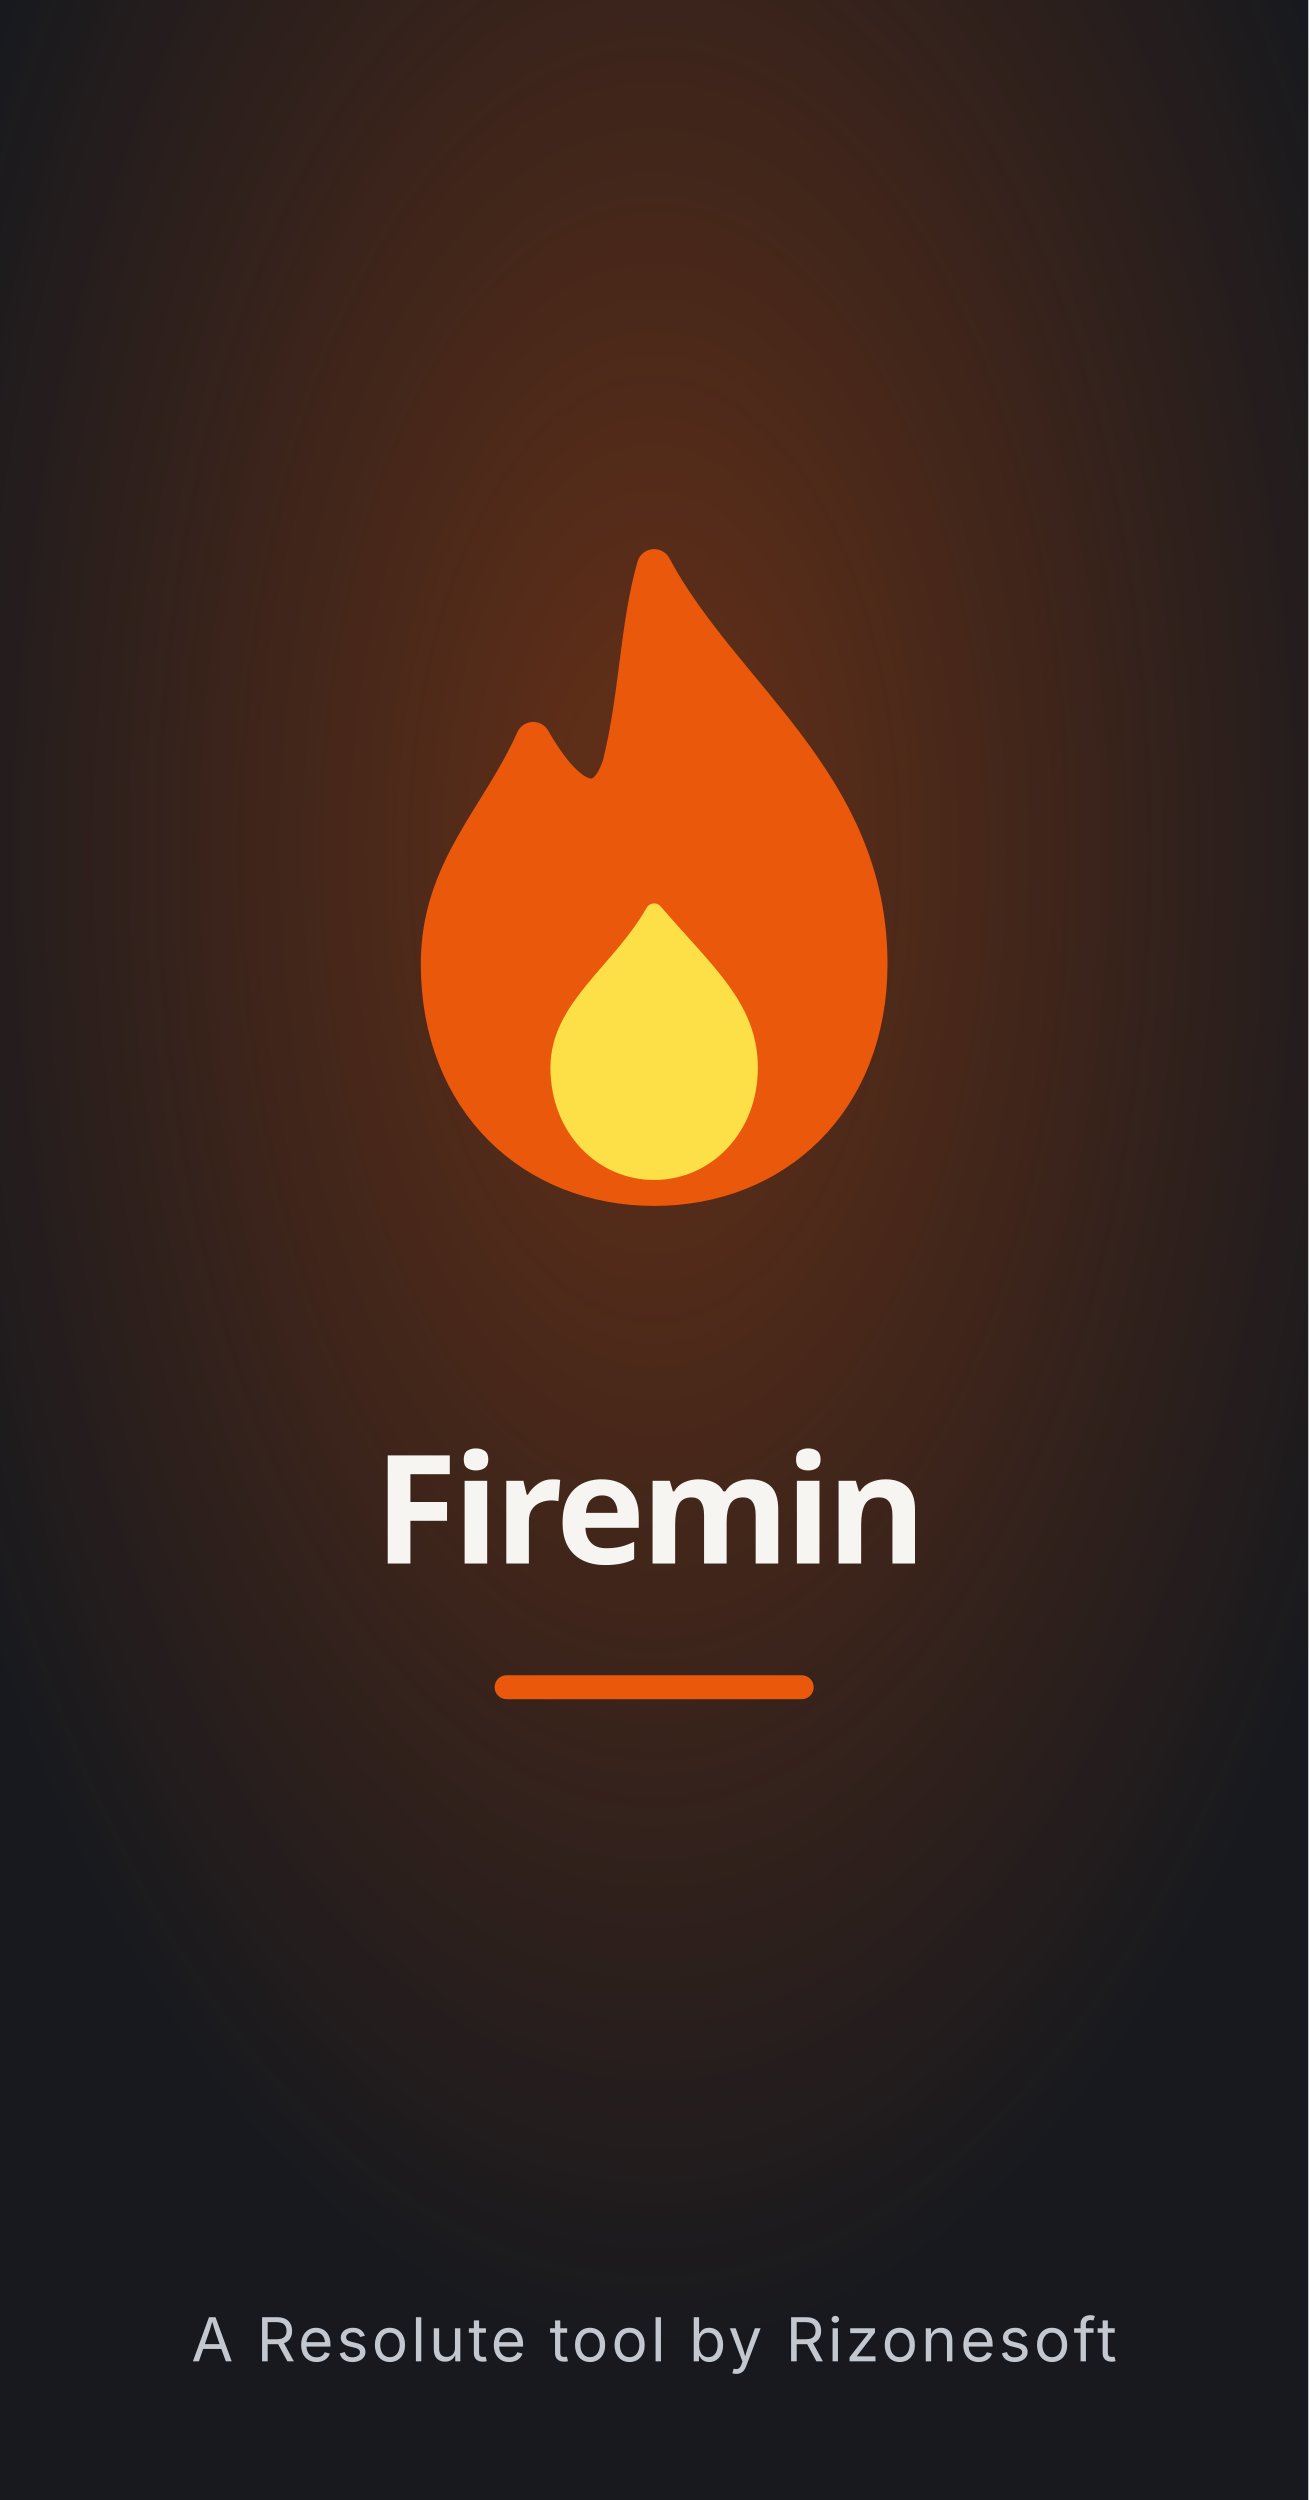
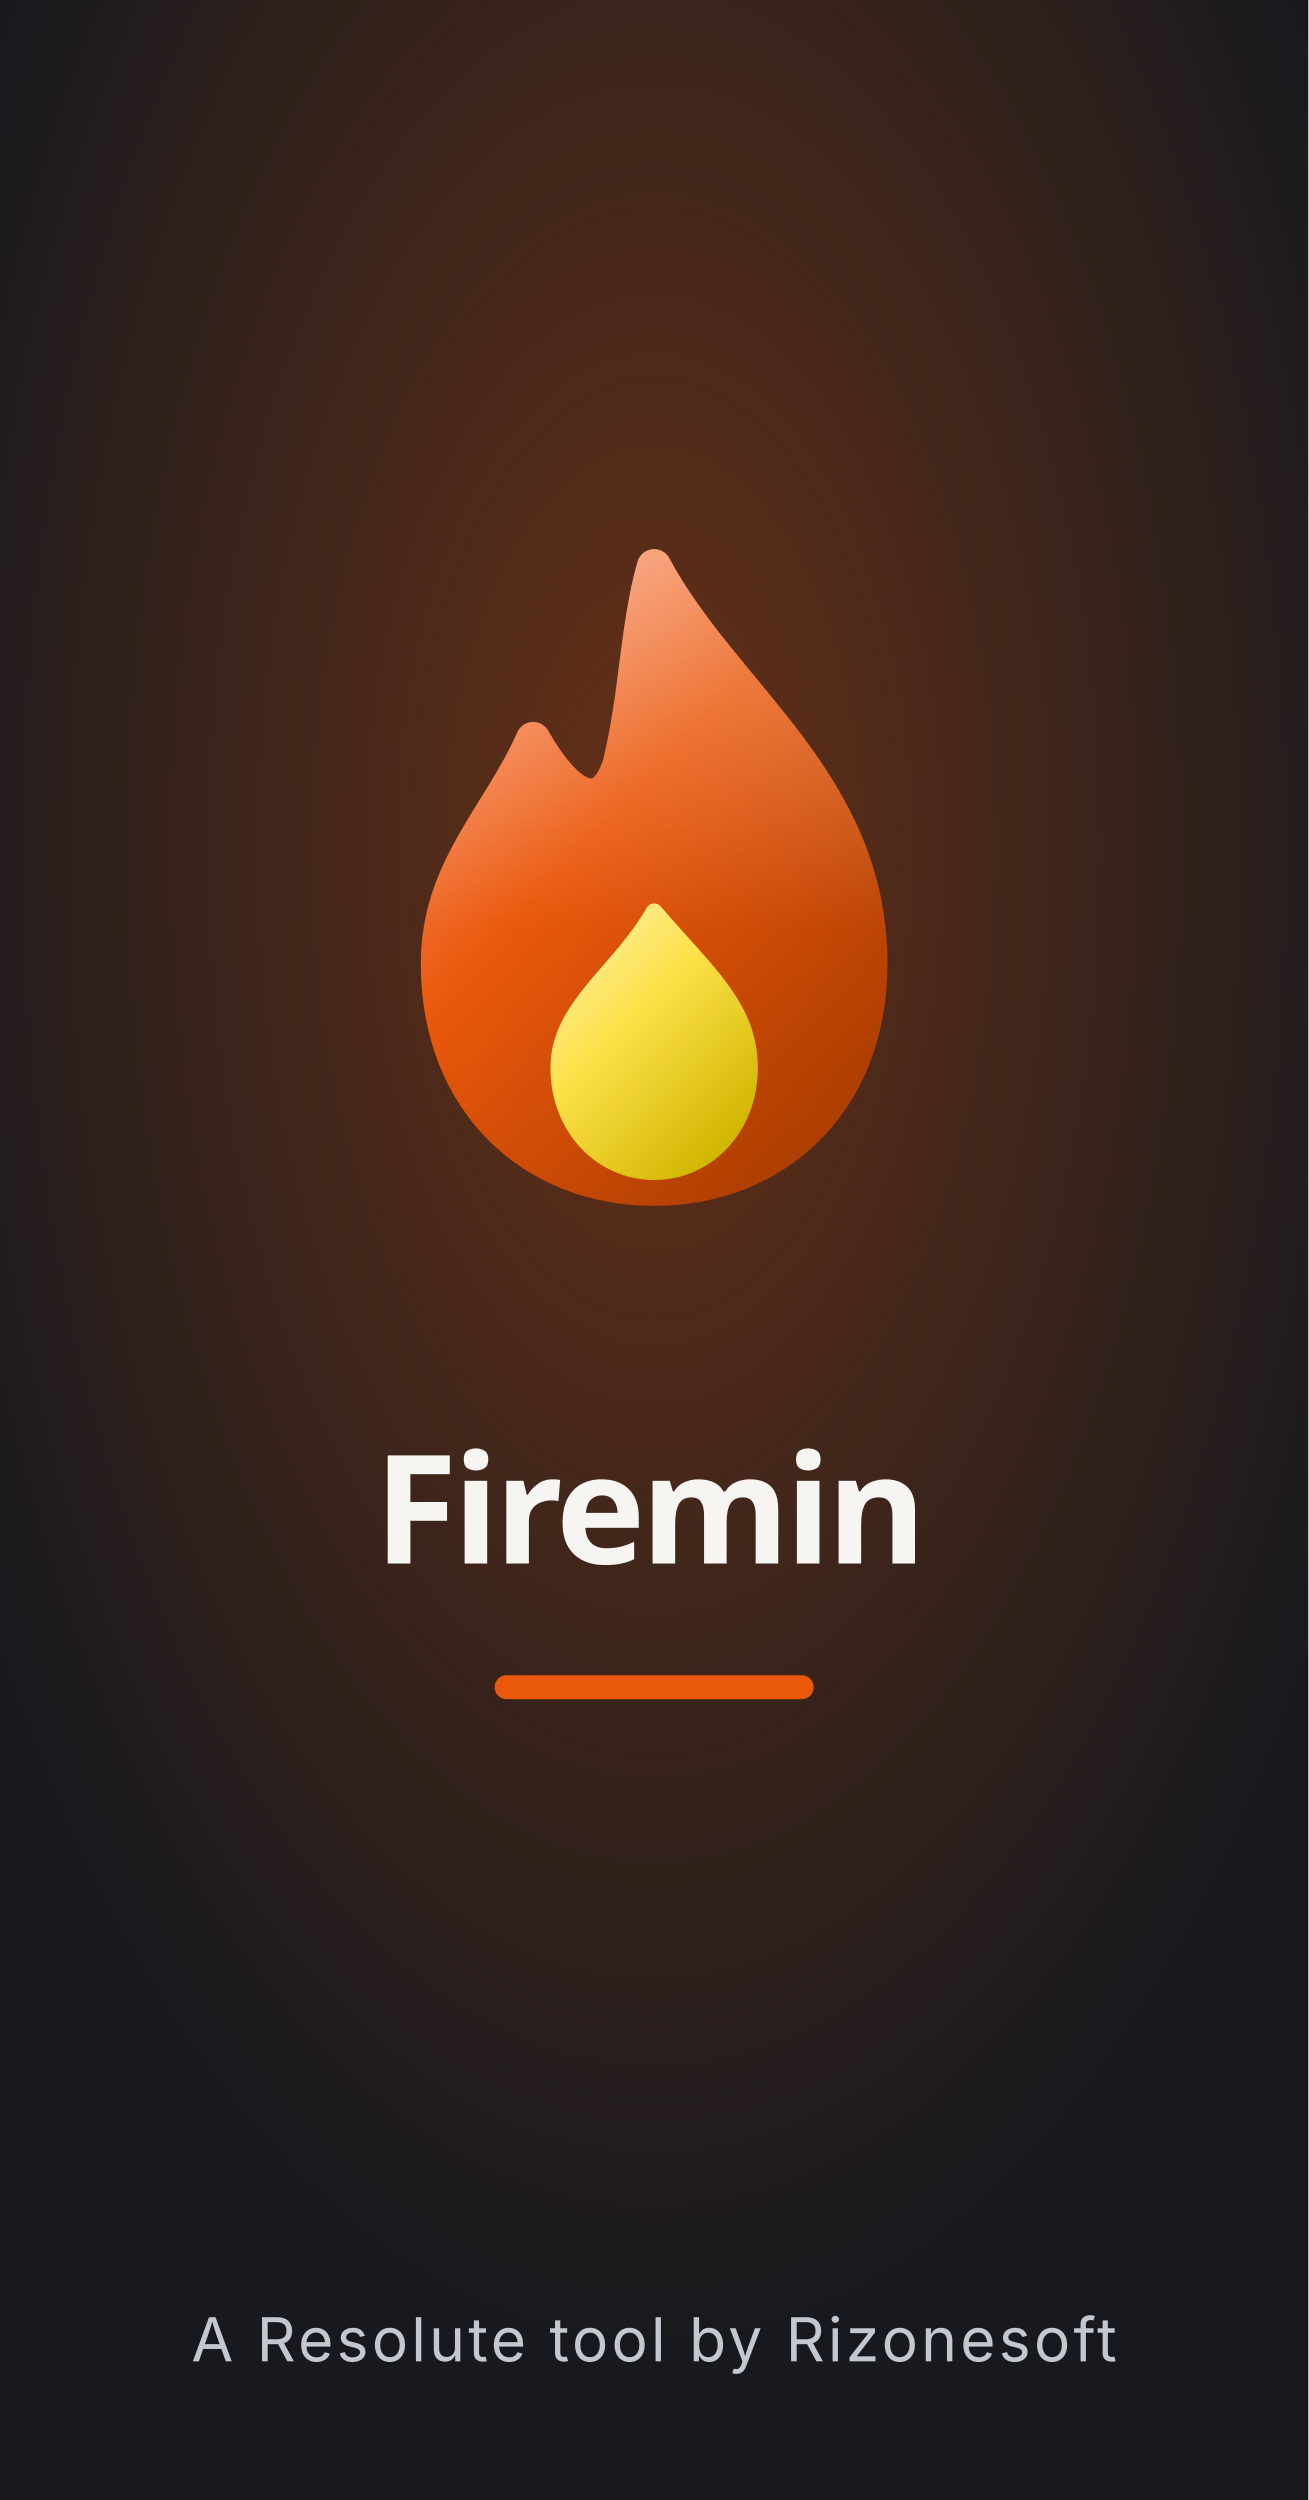
<svg xmlns="http://www.w3.org/2000/svg" viewBox="0 0 164 313.386" width="202" height="386" role="img" aria-label="Firemin setup">
  <defs>
    <radialGradient id="g" cx="0.5" cy="0.34" r="0.6">
      <stop offset="0" stop-color="#EA580C" stop-opacity="0.38" />
      <stop offset="1" stop-color="#EA580C" stop-opacity="0" />
    </radialGradient>
  </defs>
  <rect width="164" height="313.386" fill="#17191E" />
  <rect width="164" height="314" fill="url(#g)" />
  <g transform="translate(30 58) scale(1.083333)">
-     <path d="M48 12 C56 27 73 37 73 58 C73 74 62 84 48 84 C34 84 23 74 23 58 C23 47 30 41 34 32 C38 39 42 41 44 35 C46 27 46 19 48 12 Z" fill="#EA580C" stroke="#EA580C" stroke-width="4" stroke-linejoin="round" />
-     <path d="M48 52 C54 59 59 63 59 70 C59 77 54 82 48 82 C42 82 37 77 37 70 C37 63 44 59 48 52 Z" fill="#FDE047" stroke="#FDE047" stroke-width="2" stroke-linejoin="round" />
+     <defs>
+       <linearGradient id="rfl0" x1="0" y1="0" x2="0.75" y2="1">
+         <stop offset="0" stop-color="#FEA17F" />
+         <stop offset="0.45" stop-color="#EA580C" />
+         <stop offset="1" stop-color="#AE3E01" />
+       </linearGradient>
+       <linearGradient id="rfl1" x1="0" y1="0" x2="0.75" y2="1">
+         <stop offset="0" stop-color="#FFF1AF" />
+         <stop offset="0.45" stop-color="#FDE047" />
+         <stop offset="1" stop-color="#D1B602" />
+       </linearGradient>
+       <linearGradient id="rfls" gradientUnits="userSpaceOnUse" x1="0" y1="8" x2="0" y2="54">
+         <stop offset="0" stop-color="#FFFFFF" stop-opacity="0.32" />
+         <stop offset="1" stop-color="#FFFFFF" stop-opacity="0" />
+       </linearGradient>
+       <mask id="rflm" mask-type="alpha" maskUnits="userSpaceOnUse" x="0" y="0" width="96" height="96">
+         <use href="#rflb" />
+       </mask>
+     </defs>
+     <g id="rflb">
+       <path d="M48 12 C56 27 73 37 73 58 C73 74 62 84 48 84 C34 84 23 74 23 58 C23 47 30 41 34 32 C38 39 42 41 44 35 C46 27 46 19 48 12 Z" fill="url(#rfl0) #EA580C" stroke="url(#rfl0) #EA580C" stroke-width="4" stroke-linejoin="round" />
+       <path d="M48 52 C54 59 59 63 59 70 C59 77 54 82 48 82 C42 82 37 77 37 70 C37 63 44 59 48 52 Z" fill="url(#rfl1) #FDE047" stroke="url(#rfl1) #FDE047" stroke-width="2" stroke-linejoin="round" />
+     </g>
+     <rect width="96" height="96" fill="url(#rfls)" mask="url(#rflm)" />
  </g>
  <text x="46.9" y="196.0" font-family="Sora" font-weight="700" font-size="19" letter-spacing="-0.57" fill="#F6F5F2">Firemin</text>
  <rect x="62" y="210.0" width="40" height="3" rx="1.5" fill="#EA580C" />
  <text x="82" y="296" text-anchor="middle" font-family="Inter" font-size="7.6" fill="#C3C7CF" letter-spacing="0.4">A Resolute tool by Rizonesoft</text>
</svg>
